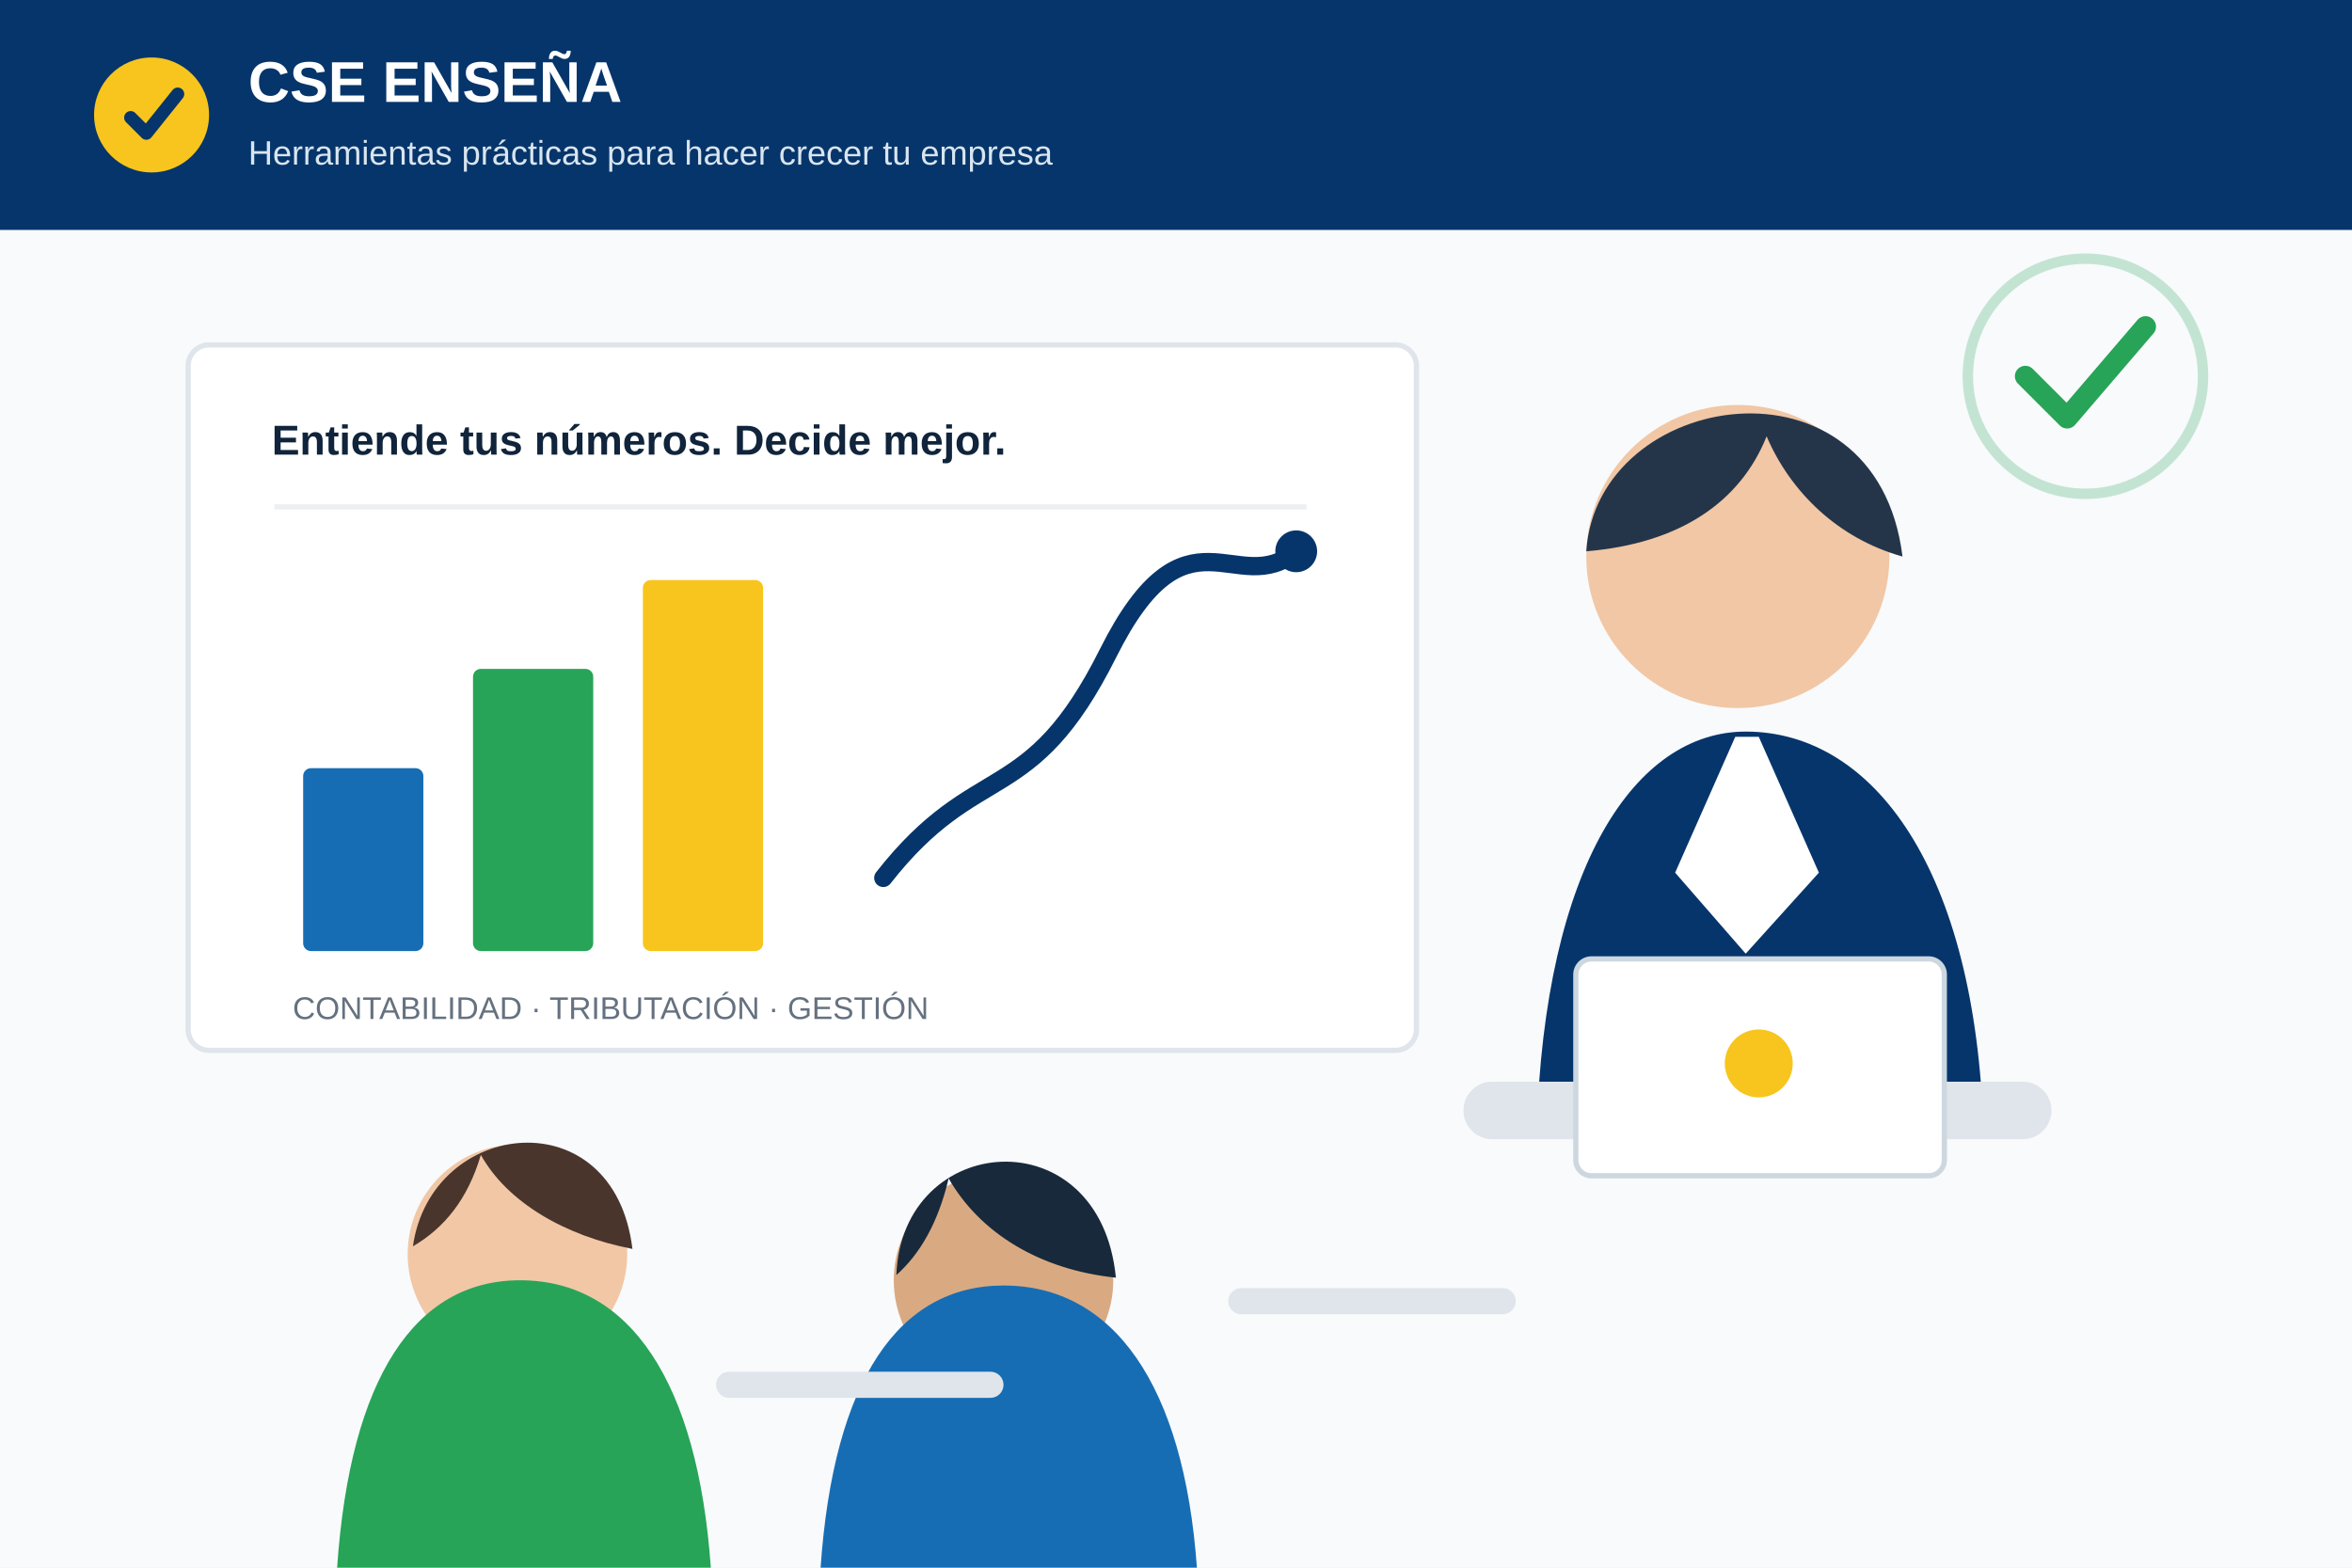
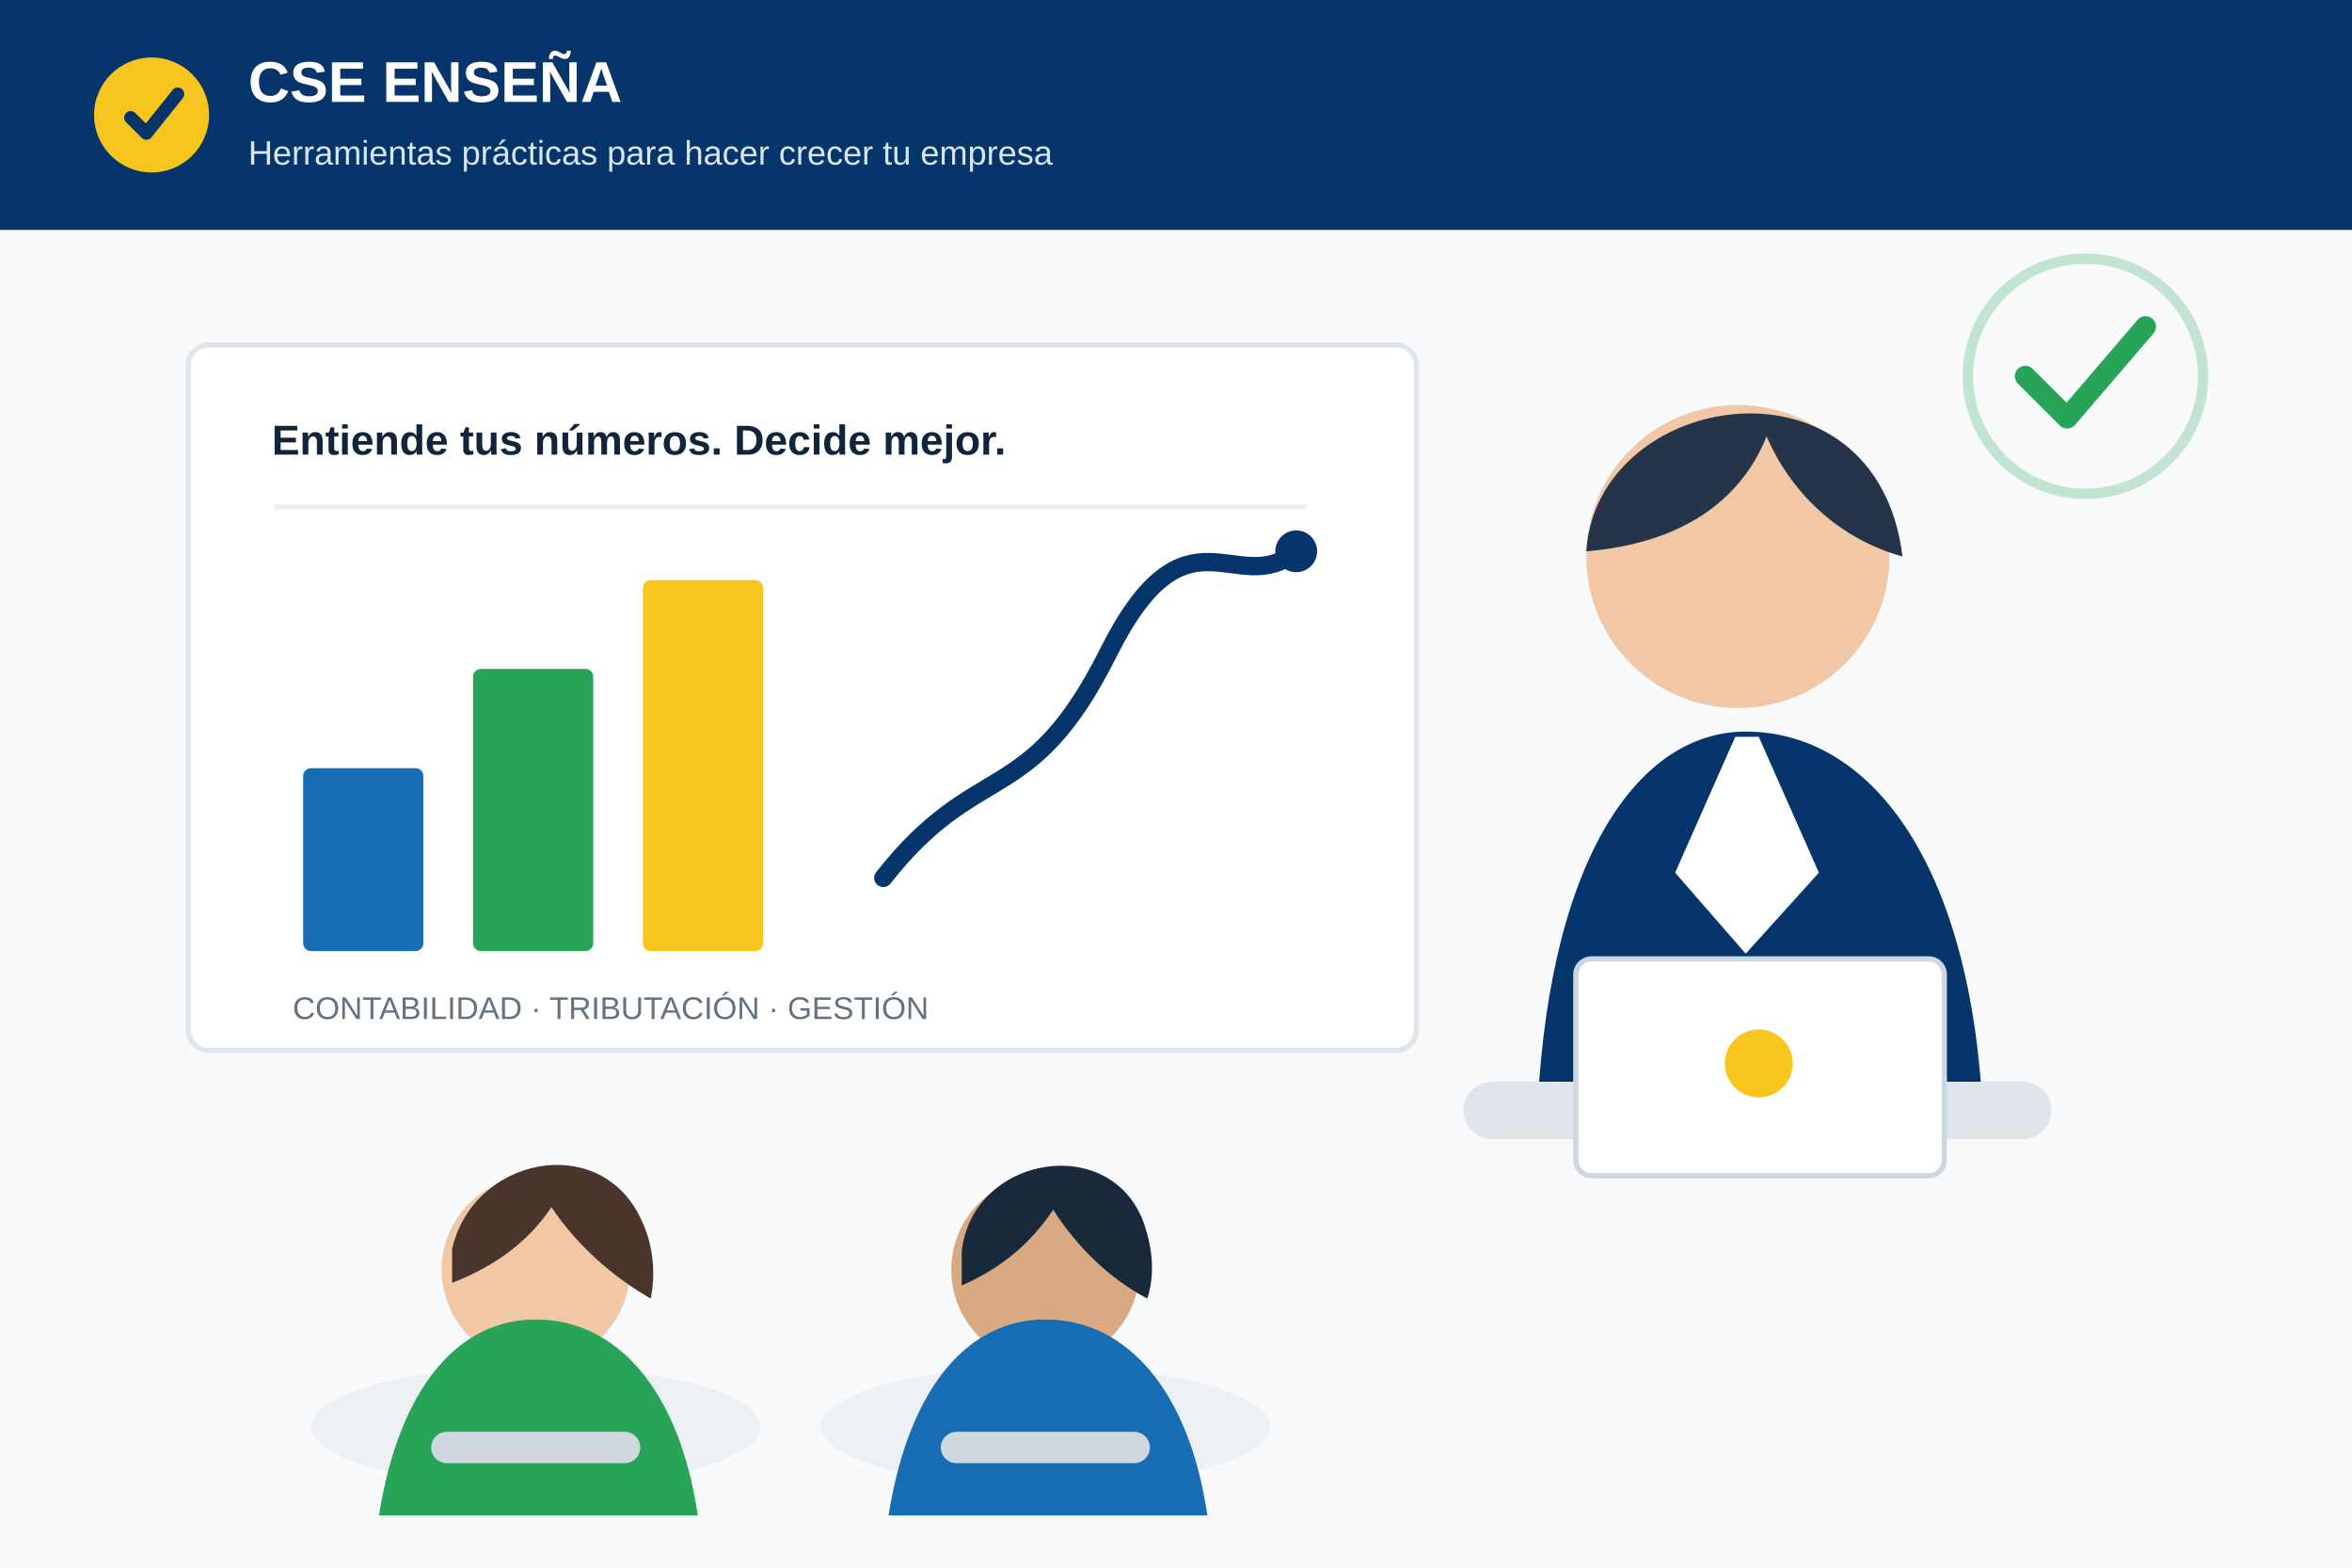
<svg xmlns="http://www.w3.org/2000/svg" viewBox="0 0 900 600" role="img" aria-labelledby="title desc">
  <rect width="900" height="600" fill="#f8fafc" />
  <rect x="0" y="0" width="900" height="88" fill="#06356b" />
  <circle cx="58" cy="44" r="22" fill="#f7c51d" />
  <path d="M50 45l6 6 12-15" fill="none" stroke="#06356b" stroke-width="5" stroke-linecap="round" stroke-linejoin="round" />
  <text x="95" y="39" font-family="Arial,sans-serif" font-size="22" font-weight="700" fill="#fff">CSE ENSEÑA</text>
  <text x="95" y="63" font-family="Arial,sans-serif" font-size="13" fill="#d9e5ef">Herramientas prácticas para hacer crecer tu empresa</text>
  <rect x="72" y="132" width="470" height="270" rx="8" fill="#fff" stroke="#dfe5eb" stroke-width="2" />
  <text x="104" y="174" font-family="Arial,sans-serif" font-size="16" font-weight="700" fill="#10243b">Entiende tus números. Decide mejor.</text>
  <line x1="105" y1="194" x2="500" y2="194" stroke="#edf0f3" stroke-width="2" />
  <rect x="116" y="294" width="46" height="70" rx="3" fill="#176db4" />
  <rect x="181" y="256" width="46" height="108" rx="3" fill="#27a457" />
  <rect x="246" y="222" width="46" height="142" rx="3" fill="#f7c51d" />
  <path d="M338 336 C374 290 394 310 424 250 S473 230 496 211" fill="none" stroke="#06356b" stroke-width="7" stroke-linecap="round" />
  <circle cx="496" cy="211" r="8" fill="#06356b" />
  <text x="112" y="390" font-family="Arial,sans-serif" font-size="12" fill="#657180">CONTABILIDAD · TRIBUTACIÓN · GESTIÓN</text>
  <circle cx="665" cy="213" r="58" fill="#f1c7a5" />
  <path d="M607 211c4-62 111-79 121 2-25-7-43-25-52-46-10 25-33 41-69 44z" fill="#24354a" />
  <path d="M588 433c3-102 38-153 80-153 49 0 88 53 91 153z" fill="#06356b" />
  <path d="M664 282l-23 52 27 31 28-31-23-52z" fill="#fff" />
  <rect x="560" y="414" width="225" height="22" rx="11" fill="#dfe5eb" />
  <rect x="603" y="367" width="141" height="83" rx="6" fill="#fff" stroke="#cdd7e0" stroke-width="2" />
  <circle cx="673" cy="407" r="13" fill="#f7c51d" />
-   <circle cx="198" cy="480" r="42" fill="#f1c7a5" />
-   <path d="M158 477c7-49 77-57 84 1-26-5-48-18-58-36-5 17-14 28-26 35z" fill="#4a352d" />
-   <path d="M129 600c5-73 30-110 70-110 42 0 68 39 73 110z" fill="#27a457" />
-   <circle cx="384" cy="490" r="42" fill="#d9aa82" />
-   <path d="M343 488c2-55 78-61 84 1-29-3-52-17-64-38-4 17-11 29-20 37z" fill="#18293b" />
-   <path d="M314 600c5-72 30-108 70-108 42 0 69 38 74 108z" fill="#176db4" />
-   <rect x="274" y="525" width="110" height="10" rx="5" fill="#dfe5eb" />
-   <rect x="470" y="493" width="110" height="10" rx="5" fill="#dfe5eb" />
+   <g aria-label="Participantes en la capacitación">
+     <ellipse cx="205" cy="546" rx="86" ry="23" fill="#edf1f4" />
+     <circle cx="205" cy="486" r="36" fill="#f1c7a5" />
+     <path d="M173 478c8-35 56-45 72-12 5 10 6 21 4 31-14-8-28-20-38-35-8 12-20 22-38 29z" fill="#4a352d" />
+     <path d="M145 580c8-50 31-75 60-75 31 0 55 27 62 75z" fill="#27a457" />
+     <rect x="165" y="548" width="80" height="12" rx="6" fill="#cfd8df" />
+     <ellipse cx="400" cy="546" rx="86" ry="23" fill="#edf1f4" />
+     <circle cx="400" cy="486" r="36" fill="#d9aa82" />
+     <path d="M368 479c4-37 58-46 70-10 3 9 4 19 1 28-15-8-27-20-36-34-8 12-19 22-35 29z" fill="#18293b" />
+     <path d="M340 580c8-50 31-75 60-75 31 0 55 27 62 75z" fill="#176db4" />
+     <rect x="360" y="548" width="80" height="12" rx="6" fill="#cfd8df" />
+   </g>
  <path d="M775 144l16 16 30-35" fill="none" stroke="#27a457" stroke-width="8" stroke-linecap="round" stroke-linejoin="round" />
  <circle cx="798" cy="144" r="45" fill="none" stroke="#27a457" stroke-width="4" opacity=".25" />
</svg>
